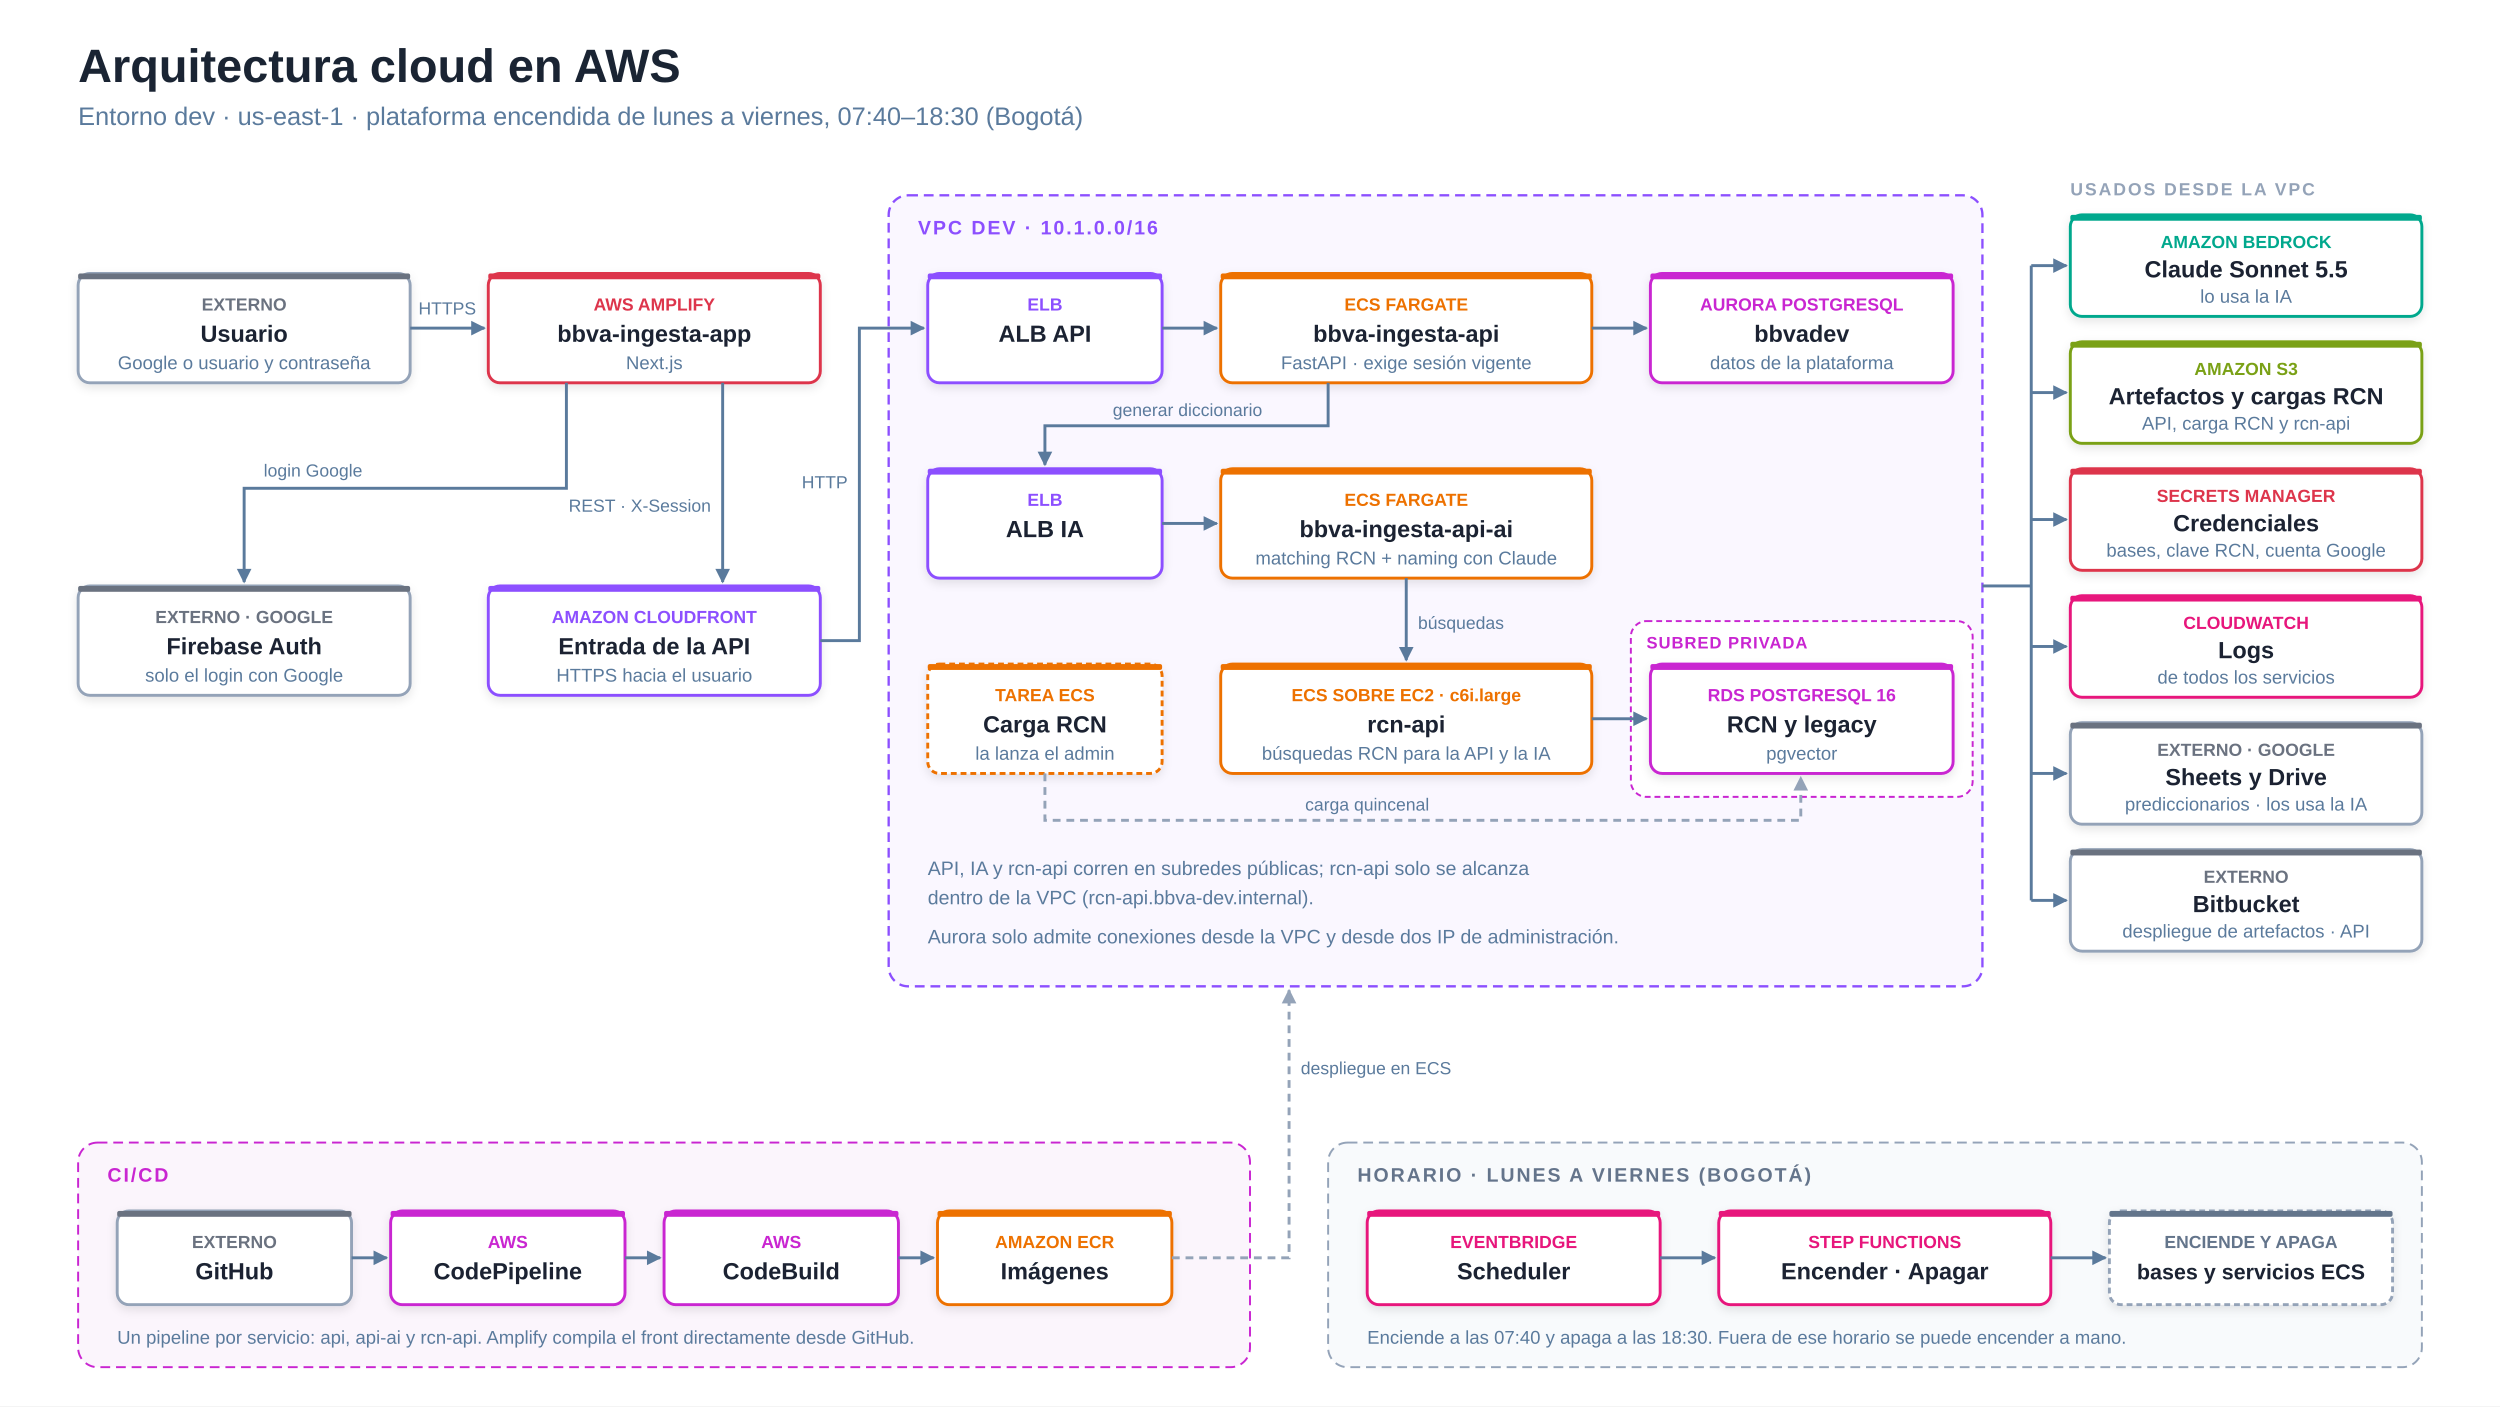
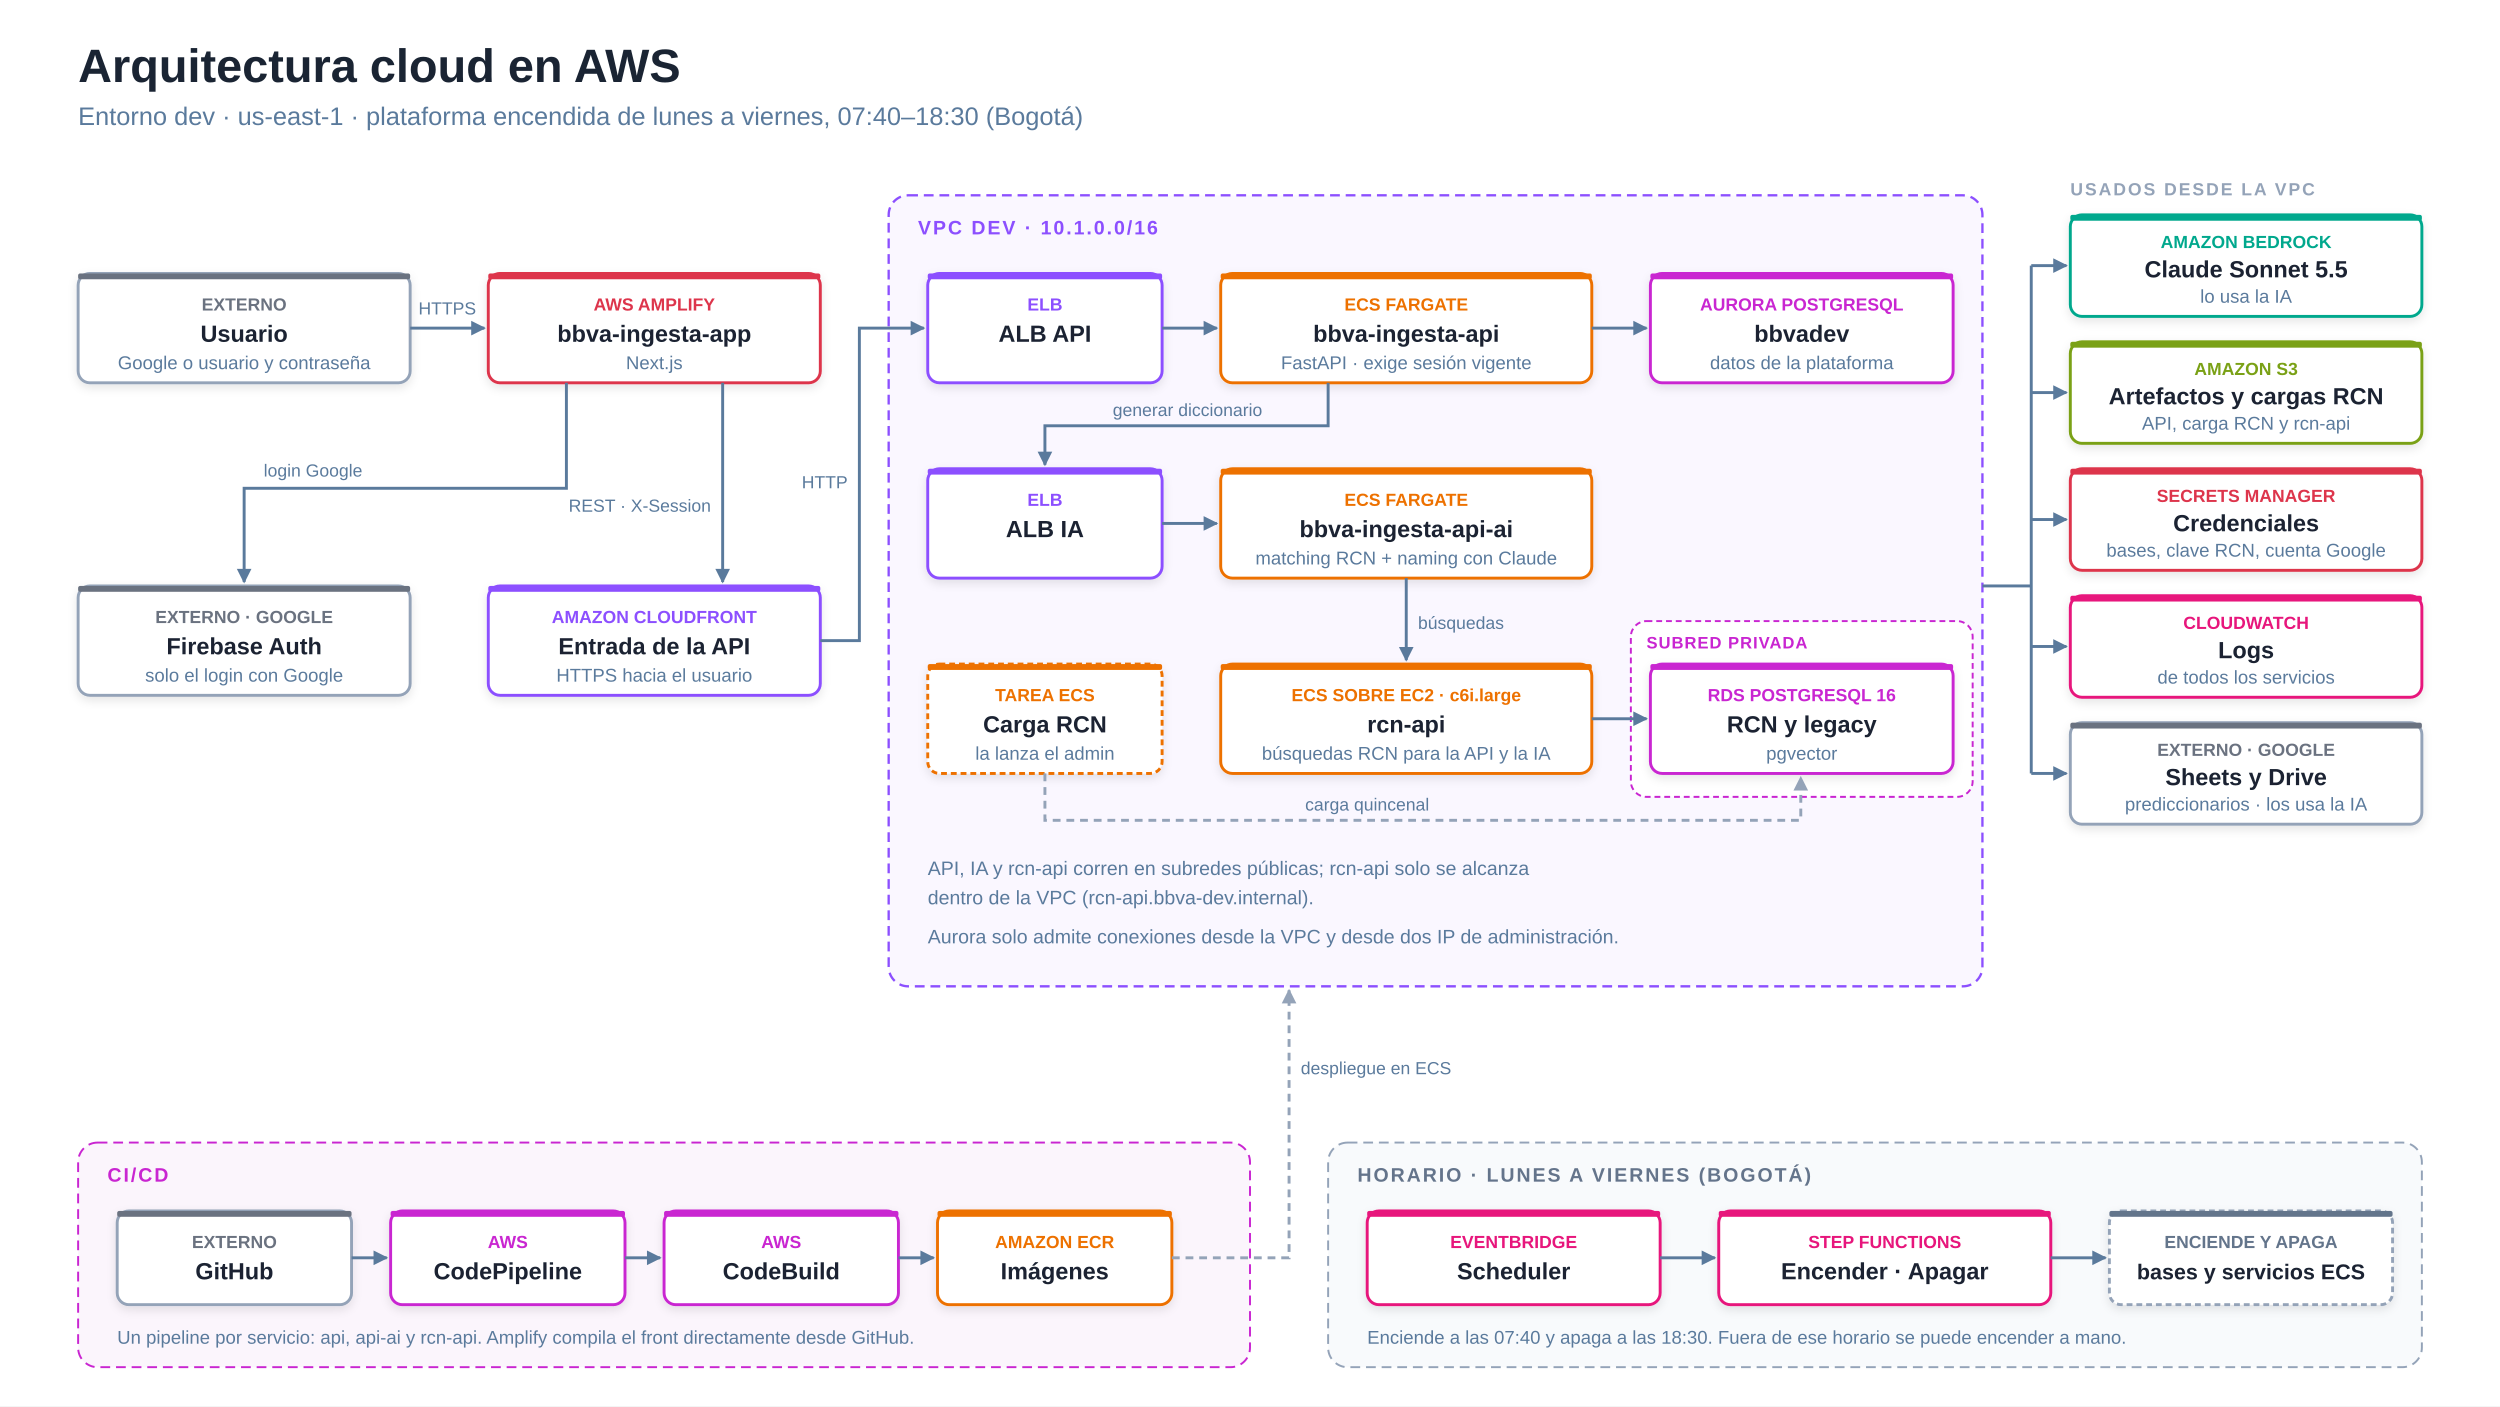
<svg xmlns="http://www.w3.org/2000/svg" viewBox="0 0 1280 720" font-family="Segoe UI, Arial, sans-serif">
  <defs>
    <filter id="cs" x="-20%" y="-20%" width="140%" height="140%">
      <feDropShadow dx="0" dy="2" stdDeviation="2.5" flood-opacity="0.10" />
    </filter>
    <marker id="ar" viewBox="0 0 10 10" refX="9" refY="5" markerWidth="5" markerHeight="5" orient="auto-start-reverse">
      <path d="M0,0 L10,5 L0,10 z" fill="#5A7A9C" />
    </marker>
    <marker id="arOpt" viewBox="0 0 10 10" refX="9" refY="5" markerWidth="5" markerHeight="5" orient="auto-start-reverse">
      <path d="M0,0 L10,5 L0,10 z" fill="#94A3B8" />
    </marker>
  </defs>
  <rect width="1280" height="720" fill="#FFFFFF" />
  <text x="40" y="42" font-size="24" font-weight="700" fill="#1A2433">Arquitectura cloud en AWS</text>
  <text x="40" y="64" font-size="13" fill="#5A7A9C">Entorno dev · us-east-1 · plataforma encendida de lunes a viernes, 07:40–18:30 (Bogotá)</text>
  <rect x="455" y="100" width="560" height="405" rx="10" fill="#FAF7FF" stroke="#8C4FFF" stroke-width="1.2" stroke-dasharray="5,3" />
  <text x="470" y="120" font-size="10" font-weight="700" fill="#8C4FFF" letter-spacing="1">VPC DEV · 10.1.0.0/16</text>
  <rect x="835" y="318" width="175" height="90" rx="8" fill="#FFFFFF" stroke="#C925D1" stroke-width="1" stroke-dasharray="3,2" />
  <text x="843" y="332" font-size="8.5" font-weight="700" fill="#C925D1" letter-spacing="0.5">SUBRED PRIVADA</text>
  <g transform="translate(40, 140)" filter="url(#cs)">
    <rect width="170" height="56" rx="6" fill="#FFFFFF" stroke="#94A3B8" stroke-width="1.5" />
    <rect width="170" height="3" rx="1" fill="#6B7280" />
    <text x="85" y="19" text-anchor="middle" font-size="9" font-weight="700" fill="#6B7280">EXTERNO</text>
    <text x="85" y="35" text-anchor="middle" font-size="12" font-weight="700" fill="#1A2433">Usuario</text>
    <text x="85" y="49" text-anchor="middle" font-size="9.5" fill="#5A7A9C">Google o usuario y contraseña</text>
  </g>
  <g transform="translate(40, 300)" filter="url(#cs)">
    <rect width="170" height="56" rx="6" fill="#FFFFFF" stroke="#94A3B8" stroke-width="1.5" />
    <rect width="170" height="3" rx="1" fill="#6B7280" />
    <text x="85" y="19" text-anchor="middle" font-size="9" font-weight="700" fill="#6B7280">EXTERNO · GOOGLE</text>
    <text x="85" y="35" text-anchor="middle" font-size="12" font-weight="700" fill="#1A2433">Firebase Auth</text>
    <text x="85" y="49" text-anchor="middle" font-size="9.5" fill="#5A7A9C">solo el login con Google</text>
  </g>
  <g transform="translate(250, 140)" filter="url(#cs)">
    <rect width="170" height="56" rx="6" fill="#FFFFFF" stroke="#DD344C" stroke-width="1.5" />
    <rect width="170" height="3" rx="1" fill="#DD344C" />
    <text x="85" y="19" text-anchor="middle" font-size="9" font-weight="700" fill="#DD344C">AWS AMPLIFY</text>
    <text x="85" y="35" text-anchor="middle" font-size="12" font-weight="700" fill="#1A2433">bbva-ingesta-app</text>
    <text x="85" y="49" text-anchor="middle" font-size="9.5" fill="#5A7A9C">Next.js</text>
  </g>
  <g transform="translate(250, 300)" filter="url(#cs)">
    <rect width="170" height="56" rx="6" fill="#FFFFFF" stroke="#8C4FFF" stroke-width="1.5" />
    <rect width="170" height="3" rx="1" fill="#8C4FFF" />
    <text x="85" y="19" text-anchor="middle" font-size="9" font-weight="700" fill="#8C4FFF">AMAZON CLOUDFRONT</text>
    <text x="85" y="35" text-anchor="middle" font-size="12" font-weight="700" fill="#1A2433">Entrada de la API</text>
    <text x="85" y="49" text-anchor="middle" font-size="9.5" fill="#5A7A9C">HTTPS hacia el usuario</text>
  </g>
  <g transform="translate(475, 140)" filter="url(#cs)">
    <rect width="120" height="56" rx="6" fill="#FFFFFF" stroke="#8C4FFF" stroke-width="1.5" />
    <rect width="120" height="3" rx="1" fill="#8C4FFF" />
    <text x="60" y="19" text-anchor="middle" font-size="9" font-weight="700" fill="#8C4FFF">ELB</text>
    <text x="60" y="35" text-anchor="middle" font-size="12" font-weight="700" fill="#1A2433">ALB API</text>
  </g>
  <g transform="translate(625, 140)" filter="url(#cs)">
    <rect width="190" height="56" rx="6" fill="#FFFFFF" stroke="#ED7100" stroke-width="1.5" />
    <rect width="190" height="3" rx="1" fill="#ED7100" />
    <text x="95" y="19" text-anchor="middle" font-size="9" font-weight="700" fill="#ED7100">ECS FARGATE</text>
    <text x="95" y="35" text-anchor="middle" font-size="12" font-weight="700" fill="#1A2433">bbva-ingesta-api</text>
    <text x="95" y="49" text-anchor="middle" font-size="9.5" fill="#5A7A9C">FastAPI · exige sesión vigente</text>
  </g>
  <g transform="translate(475, 240)" filter="url(#cs)">
    <rect width="120" height="56" rx="6" fill="#FFFFFF" stroke="#8C4FFF" stroke-width="1.5" />
    <rect width="120" height="3" rx="1" fill="#8C4FFF" />
    <text x="60" y="19" text-anchor="middle" font-size="9" font-weight="700" fill="#8C4FFF">ELB</text>
    <text x="60" y="35" text-anchor="middle" font-size="12" font-weight="700" fill="#1A2433">ALB IA</text>
  </g>
  <g transform="translate(625, 240)" filter="url(#cs)">
    <rect width="190" height="56" rx="6" fill="#FFFFFF" stroke="#ED7100" stroke-width="1.5" />
    <rect width="190" height="3" rx="1" fill="#ED7100" />
    <text x="95" y="19" text-anchor="middle" font-size="9" font-weight="700" fill="#ED7100">ECS FARGATE</text>
    <text x="95" y="35" text-anchor="middle" font-size="12" font-weight="700" fill="#1A2433">bbva-ingesta-api-ai</text>
    <text x="95" y="49" text-anchor="middle" font-size="9.5" fill="#5A7A9C">matching RCN + naming con Claude</text>
  </g>
  <g transform="translate(475, 340)" filter="url(#cs)">
    <rect width="120" height="56" rx="6" fill="#FFFFFF" stroke="#ED7100" stroke-width="1.5" stroke-dasharray="3,2" />
    <rect width="120" height="3" rx="1" fill="#ED7100" />
    <text x="60" y="19" text-anchor="middle" font-size="9" font-weight="700" fill="#ED7100">TAREA ECS</text>
    <text x="60" y="35" text-anchor="middle" font-size="12" font-weight="700" fill="#1A2433">Carga RCN</text>
    <text x="60" y="49" text-anchor="middle" font-size="9.5" fill="#5A7A9C">la lanza el admin</text>
  </g>
  <g transform="translate(625, 340)" filter="url(#cs)">
    <rect width="190" height="56" rx="6" fill="#FFFFFF" stroke="#ED7100" stroke-width="1.5" />
    <rect width="190" height="3" rx="1" fill="#ED7100" />
    <text x="95" y="19" text-anchor="middle" font-size="9" font-weight="700" fill="#ED7100">ECS SOBRE EC2 · c6i.large</text>
    <text x="95" y="35" text-anchor="middle" font-size="12" font-weight="700" fill="#1A2433">rcn-api</text>
    <text x="95" y="49" text-anchor="middle" font-size="9.5" fill="#5A7A9C">búsquedas RCN para la API y la IA</text>
  </g>
  <g transform="translate(845, 140)" filter="url(#cs)">
    <rect width="155" height="56" rx="6" fill="#FFFFFF" stroke="#C925D1" stroke-width="1.5" />
    <rect width="155" height="3" rx="1" fill="#C925D1" />
    <text x="77.5" y="19" text-anchor="middle" font-size="9" font-weight="700" fill="#C925D1">AURORA POSTGRESQL</text>
    <text x="77.5" y="35" text-anchor="middle" font-size="12" font-weight="700" fill="#1A2433">bbvadev</text>
    <text x="77.5" y="49" text-anchor="middle" font-size="9.5" fill="#5A7A9C">datos de la plataforma</text>
  </g>
  <g transform="translate(845, 340)" filter="url(#cs)">
    <rect width="155" height="56" rx="6" fill="#FFFFFF" stroke="#C925D1" stroke-width="1.5" />
    <rect width="155" height="3" rx="1" fill="#C925D1" />
    <text x="77.5" y="19" text-anchor="middle" font-size="9" font-weight="700" fill="#C925D1">RDS POSTGRESQL 16</text>
    <text x="77.5" y="35" text-anchor="middle" font-size="12" font-weight="700" fill="#1A2433">RCN y legacy</text>
    <text x="77.5" y="49" text-anchor="middle" font-size="9.5" fill="#5A7A9C">pgvector</text>
  </g>
  <text x="475" y="448" font-size="10" fill="#5A7A9C">API, IA y rcn-api corren en subredes públicas; rcn-api solo se alcanza</text>
  <text x="475" y="463" font-size="10" fill="#5A7A9C">dentro de la VPC (rcn-api.bbva-dev.internal).</text>
  <text x="475" y="483" font-size="10" fill="#5A7A9C">Aurora solo admite conexiones desde la VPC y desde dos IP de administración.</text>
  <text x="1060" y="100" font-size="9" font-weight="700" fill="#94A3B8" letter-spacing="1">USADOS DESDE LA VPC</text>
  <g transform="translate(1060, 110)" filter="url(#cs)">
    <rect width="180" height="52" rx="6" fill="#FFFFFF" stroke="#01A88D" stroke-width="1.5" />
    <rect width="180" height="3" rx="1" fill="#01A88D" />
    <text x="90" y="17" text-anchor="middle" font-size="9" font-weight="700" fill="#01A88D">AMAZON BEDROCK</text>
    <text x="90" y="32" text-anchor="middle" font-size="12" font-weight="700" fill="#1A2433">Claude Sonnet 5.5</text>
    <text x="90" y="45" text-anchor="middle" font-size="9.5" fill="#5A7A9C">lo usa la IA</text>
  </g>
  <g transform="translate(1060, 175)" filter="url(#cs)">
    <rect width="180" height="52" rx="6" fill="#FFFFFF" stroke="#7AA116" stroke-width="1.5" />
    <rect width="180" height="3" rx="1" fill="#7AA116" />
    <text x="90" y="17" text-anchor="middle" font-size="9" font-weight="700" fill="#7AA116">AMAZON S3</text>
    <text x="90" y="32" text-anchor="middle" font-size="12" font-weight="700" fill="#1A2433">Artefactos y cargas RCN</text>
    <text x="90" y="45" text-anchor="middle" font-size="9.5" fill="#5A7A9C">API, carga RCN y rcn-api</text>
  </g>
  <g transform="translate(1060, 240)" filter="url(#cs)">
    <rect width="180" height="52" rx="6" fill="#FFFFFF" stroke="#DD344C" stroke-width="1.5" />
    <rect width="180" height="3" rx="1" fill="#DD344C" />
    <text x="90" y="17" text-anchor="middle" font-size="9" font-weight="700" fill="#DD344C">SECRETS MANAGER</text>
    <text x="90" y="32" text-anchor="middle" font-size="12" font-weight="700" fill="#1A2433">Credenciales</text>
    <text x="90" y="45" text-anchor="middle" font-size="9.5" fill="#5A7A9C">bases, clave RCN, cuenta Google</text>
  </g>
  <g transform="translate(1060, 305)" filter="url(#cs)">
    <rect width="180" height="52" rx="6" fill="#FFFFFF" stroke="#E7157B" stroke-width="1.5" />
    <rect width="180" height="3" rx="1" fill="#E7157B" />
    <text x="90" y="17" text-anchor="middle" font-size="9" font-weight="700" fill="#E7157B">CLOUDWATCH</text>
    <text x="90" y="32" text-anchor="middle" font-size="12" font-weight="700" fill="#1A2433">Logs</text>
    <text x="90" y="45" text-anchor="middle" font-size="9.5" fill="#5A7A9C">de todos los servicios</text>
  </g>
  <g transform="translate(1060, 370)" filter="url(#cs)">
    <rect width="180" height="52" rx="6" fill="#FFFFFF" stroke="#94A3B8" stroke-width="1.5" />
    <rect width="180" height="3" rx="1" fill="#6B7280" />
    <text x="90" y="17" text-anchor="middle" font-size="9" font-weight="700" fill="#6B7280">EXTERNO · GOOGLE</text>
    <text x="90" y="32" text-anchor="middle" font-size="12" font-weight="700" fill="#1A2433">Sheets y Drive</text>
    <text x="90" y="45" text-anchor="middle" font-size="9.5" fill="#5A7A9C">prediccionarios · los usa la IA</text>
  </g>
-   <g transform="translate(1060, 435)" filter="url(#cs)">
-     <rect width="180" height="52" rx="6" fill="#FFFFFF" stroke="#94A3B8" stroke-width="1.5" />
-     <rect width="180" height="3" rx="1" fill="#6B7280" />
-     <text x="90" y="17" text-anchor="middle" font-size="9" font-weight="700" fill="#6B7280">EXTERNO</text>
-     <text x="90" y="32" text-anchor="middle" font-size="12" font-weight="700" fill="#1A2433">Bitbucket</text>
-     <text x="90" y="45" text-anchor="middle" font-size="9.5" fill="#5A7A9C">despliegue de artefactos · API</text>
-   </g>
  <path d="M210,168 H248" fill="none" stroke="#5A7A9C" stroke-width="1.5" marker-end="url(#ar)" />
  <text x="229" y="161" text-anchor="middle" font-size="9" fill="#5A7A9C">HTTPS</text>
  <path d="M290,196 V250 H125 V298" fill="none" stroke="#5A7A9C" stroke-width="1.5" marker-end="url(#ar)" />
  <text x="135" y="244" font-size="9" fill="#5A7A9C">login Google</text>
  <path d="M370,196 V298" fill="none" stroke="#5A7A9C" stroke-width="1.5" marker-end="url(#ar)" />
  <text x="364" y="262" text-anchor="end" font-size="9" fill="#5A7A9C">REST · X-Session</text>
  <path d="M420,328 H440 V168 H473" fill="none" stroke="#5A7A9C" stroke-width="1.5" marker-end="url(#ar)" />
  <text x="434" y="250" text-anchor="end" font-size="9" fill="#5A7A9C">HTTP</text>
  <path d="M595,168 H623" fill="none" stroke="#5A7A9C" stroke-width="1.5" marker-end="url(#ar)" />
  <path d="M595,268 H623" fill="none" stroke="#5A7A9C" stroke-width="1.5" marker-end="url(#ar)" />
  <path d="M680,196 V218 H535 V238" fill="none" stroke="#5A7A9C" stroke-width="1.5" marker-end="url(#ar)" />
  <text x="608" y="213" text-anchor="middle" font-size="9" fill="#5A7A9C">generar diccionario</text>
  <path d="M815,168 H843" fill="none" stroke="#5A7A9C" stroke-width="1.5" marker-end="url(#ar)" />
  <path d="M720,296 V338" fill="none" stroke="#5A7A9C" stroke-width="1.5" marker-end="url(#ar)" />
  <text x="726" y="322" font-size="9" fill="#5A7A9C">búsquedas</text>
  <path d="M815,368 H843" fill="none" stroke="#5A7A9C" stroke-width="1.5" marker-end="url(#ar)" />
  <path d="M535,396 V420 H922 V398" fill="none" stroke="#94A3B8" stroke-width="1.5" stroke-dasharray="4,3" marker-end="url(#arOpt)" />
  <text x="700" y="415" text-anchor="middle" font-size="9" fill="#5A7A9C">carga quincenal</text>
  <path d="M1015,300 H1040" fill="none" stroke="#5A7A9C" stroke-width="1.5" />
-   <path d="M1040,136 V461" fill="none" stroke="#5A7A9C" stroke-width="1.5" />
+   <path d="M1040,136 V396" fill="none" stroke="#5A7A9C" stroke-width="1.5" />
  <path d="M1040,136 H1058" fill="none" stroke="#5A7A9C" stroke-width="1.5" marker-end="url(#ar)" />
  <path d="M1040,201 H1058" fill="none" stroke="#5A7A9C" stroke-width="1.5" marker-end="url(#ar)" />
  <path d="M1040,266 H1058" fill="none" stroke="#5A7A9C" stroke-width="1.5" marker-end="url(#ar)" />
  <path d="M1040,331 H1058" fill="none" stroke="#5A7A9C" stroke-width="1.5" marker-end="url(#ar)" />
  <path d="M1040,396 H1058" fill="none" stroke="#5A7A9C" stroke-width="1.5" marker-end="url(#ar)" />
-   <path d="M1040,461 H1058" fill="none" stroke="#5A7A9C" stroke-width="1.5" marker-end="url(#ar)" />
  <rect x="40" y="585" width="600" height="115" rx="10" fill="#FBF5FC" stroke="#C925D1" stroke-width="1" stroke-dasharray="5,3" />
  <text x="55" y="605" font-size="10" font-weight="700" fill="#C925D1" letter-spacing="1">CI/CD</text>
  <g transform="translate(60, 620)" filter="url(#cs)">
    <rect width="120" height="48" rx="6" fill="#FFFFFF" stroke="#94A3B8" stroke-width="1.5" />
    <rect width="120" height="3" rx="1" fill="#6B7280" />
    <text x="60" y="19" text-anchor="middle" font-size="9" font-weight="700" fill="#6B7280">EXTERNO</text>
    <text x="60" y="35" text-anchor="middle" font-size="12" font-weight="700" fill="#1A2433">GitHub</text>
  </g>
  <g transform="translate(200, 620)" filter="url(#cs)">
    <rect width="120" height="48" rx="6" fill="#FFFFFF" stroke="#C925D1" stroke-width="1.5" />
    <rect width="120" height="3" rx="1" fill="#C925D1" />
    <text x="60" y="19" text-anchor="middle" font-size="9" font-weight="700" fill="#C925D1">AWS</text>
    <text x="60" y="35" text-anchor="middle" font-size="12" font-weight="700" fill="#1A2433">CodePipeline</text>
  </g>
  <g transform="translate(340, 620)" filter="url(#cs)">
    <rect width="120" height="48" rx="6" fill="#FFFFFF" stroke="#C925D1" stroke-width="1.5" />
    <rect width="120" height="3" rx="1" fill="#C925D1" />
    <text x="60" y="19" text-anchor="middle" font-size="9" font-weight="700" fill="#C925D1">AWS</text>
    <text x="60" y="35" text-anchor="middle" font-size="12" font-weight="700" fill="#1A2433">CodeBuild</text>
  </g>
  <g transform="translate(480, 620)" filter="url(#cs)">
    <rect width="120" height="48" rx="6" fill="#FFFFFF" stroke="#ED7100" stroke-width="1.5" />
    <rect width="120" height="3" rx="1" fill="#ED7100" />
    <text x="60" y="19" text-anchor="middle" font-size="9" font-weight="700" fill="#ED7100">AMAZON ECR</text>
    <text x="60" y="35" text-anchor="middle" font-size="12" font-weight="700" fill="#1A2433">Imágenes</text>
  </g>
  <path d="M180,644 H198" fill="none" stroke="#5A7A9C" stroke-width="1.5" marker-end="url(#ar)" />
  <path d="M320,644 H338" fill="none" stroke="#5A7A9C" stroke-width="1.5" marker-end="url(#ar)" />
  <path d="M460,644 H478" fill="none" stroke="#5A7A9C" stroke-width="1.5" marker-end="url(#ar)" />
  <text x="60" y="688" font-size="9.5" fill="#5A7A9C">Un pipeline por servicio: api, api-ai y rcn-api. Amplify compila el front directamente desde GitHub.</text>
  <path d="M600,644 H660 V507" fill="none" stroke="#94A3B8" stroke-width="1.5" stroke-dasharray="4,3" marker-end="url(#arOpt)" />
  <text x="666" y="550" font-size="9" fill="#5A7A9C">despliegue en ECS</text>
  <rect x="680" y="585" width="560" height="115" rx="10" fill="#F8FAFC" stroke="#94A3B8" stroke-width="1" stroke-dasharray="5,3" />
  <text x="695" y="605" font-size="10" font-weight="700" fill="#64748B" letter-spacing="1">HORARIO · LUNES A VIERNES (BOGOTÁ)</text>
  <g transform="translate(700, 620)" filter="url(#cs)">
    <rect width="150" height="48" rx="6" fill="#FFFFFF" stroke="#E7157B" stroke-width="1.5" />
    <rect width="150" height="3" rx="1" fill="#E7157B" />
    <text x="75" y="19" text-anchor="middle" font-size="9" font-weight="700" fill="#E7157B">EVENTBRIDGE</text>
    <text x="75" y="35" text-anchor="middle" font-size="12" font-weight="700" fill="#1A2433">Scheduler</text>
  </g>
  <g transform="translate(880, 620)" filter="url(#cs)">
    <rect width="170" height="48" rx="6" fill="#FFFFFF" stroke="#E7157B" stroke-width="1.5" />
    <rect width="170" height="3" rx="1" fill="#E7157B" />
    <text x="85" y="19" text-anchor="middle" font-size="9" font-weight="700" fill="#E7157B">STEP FUNCTIONS</text>
    <text x="85" y="35" text-anchor="middle" font-size="12" font-weight="700" fill="#1A2433">Encender · Apagar</text>
  </g>
  <g transform="translate(1080, 620)" filter="url(#cs)">
    <rect width="145" height="48" rx="6" fill="#FFFFFF" stroke="#94A3B8" stroke-width="1.5" stroke-dasharray="3,2" />
    <rect width="145" height="3" rx="1" fill="#64748B" />
    <text x="72.5" y="19" text-anchor="middle" font-size="9" font-weight="700" fill="#64748B">ENCIENDE Y APAGA</text>
    <text x="72.5" y="35" text-anchor="middle" font-size="11" font-weight="700" fill="#1A2433">bases y servicios ECS</text>
  </g>
  <path d="M850,644 H878" fill="none" stroke="#5A7A9C" stroke-width="1.5" marker-end="url(#ar)" />
  <path d="M1050,644 H1078" fill="none" stroke="#5A7A9C" stroke-width="1.5" marker-end="url(#ar)" />
  <text x="700" y="688" font-size="9.5" fill="#5A7A9C">Enciende a las 07:40 y apaga a las 18:30. Fuera de ese horario se puede encender a mano.</text>
</svg>
